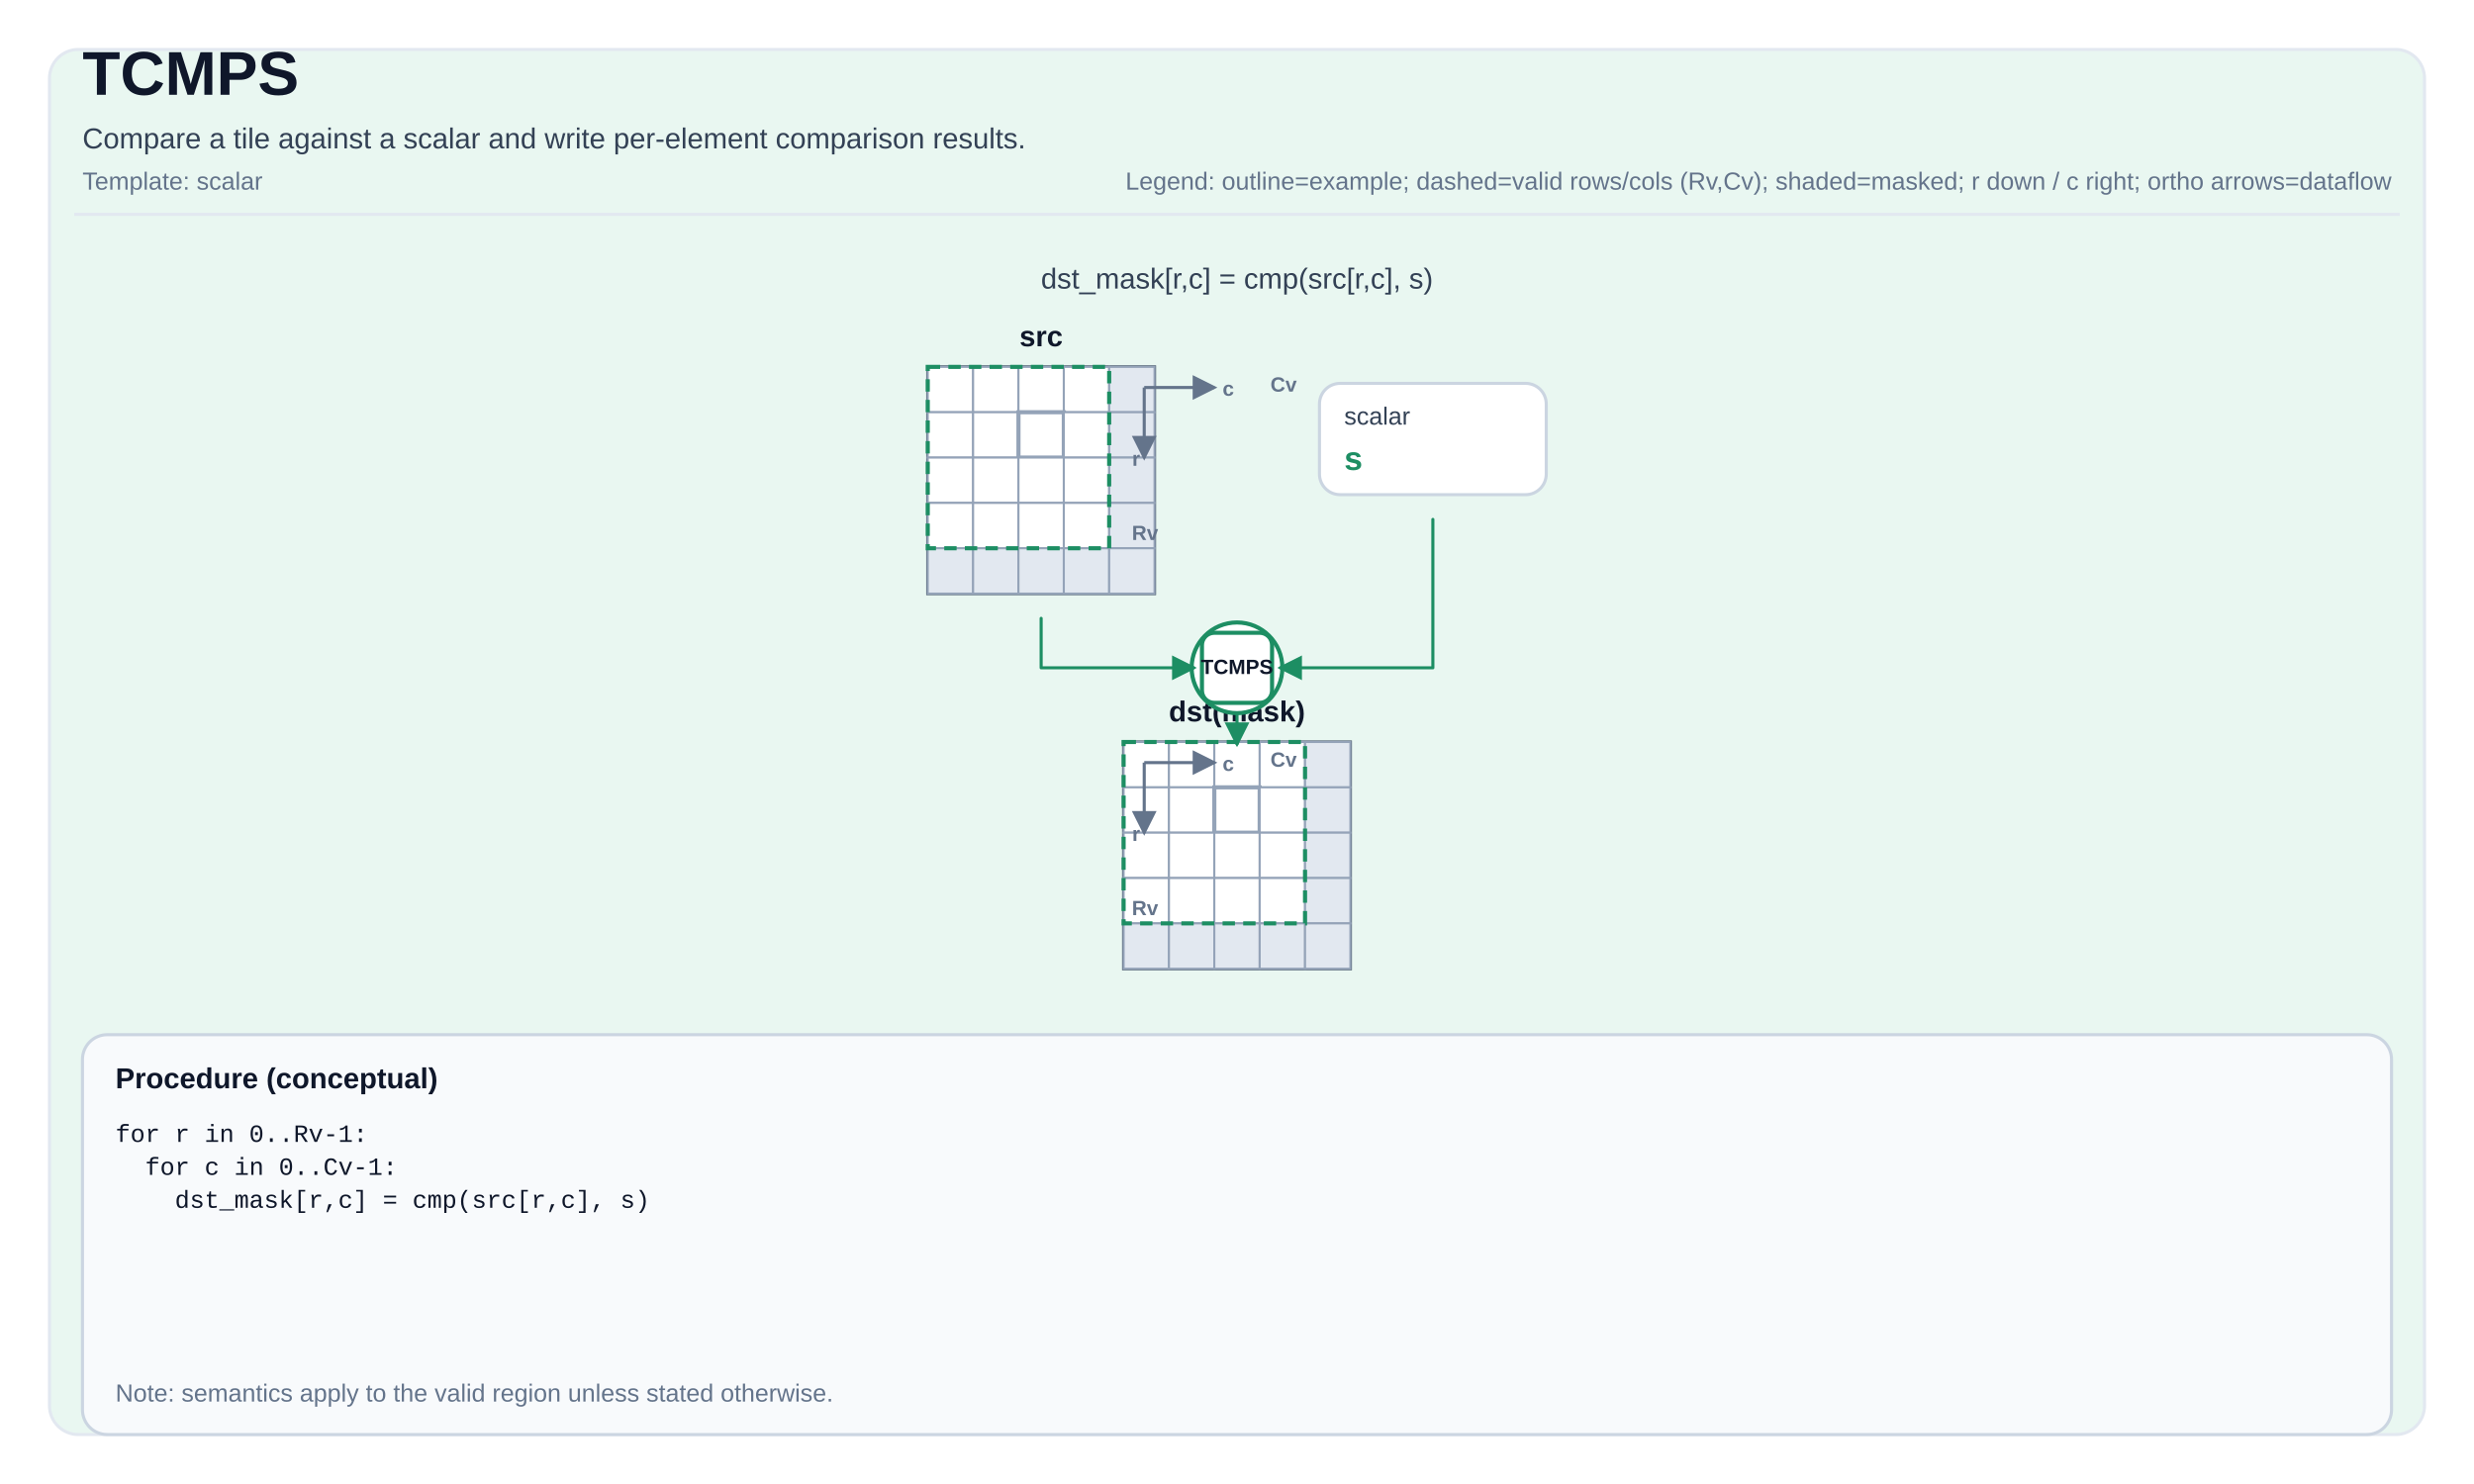
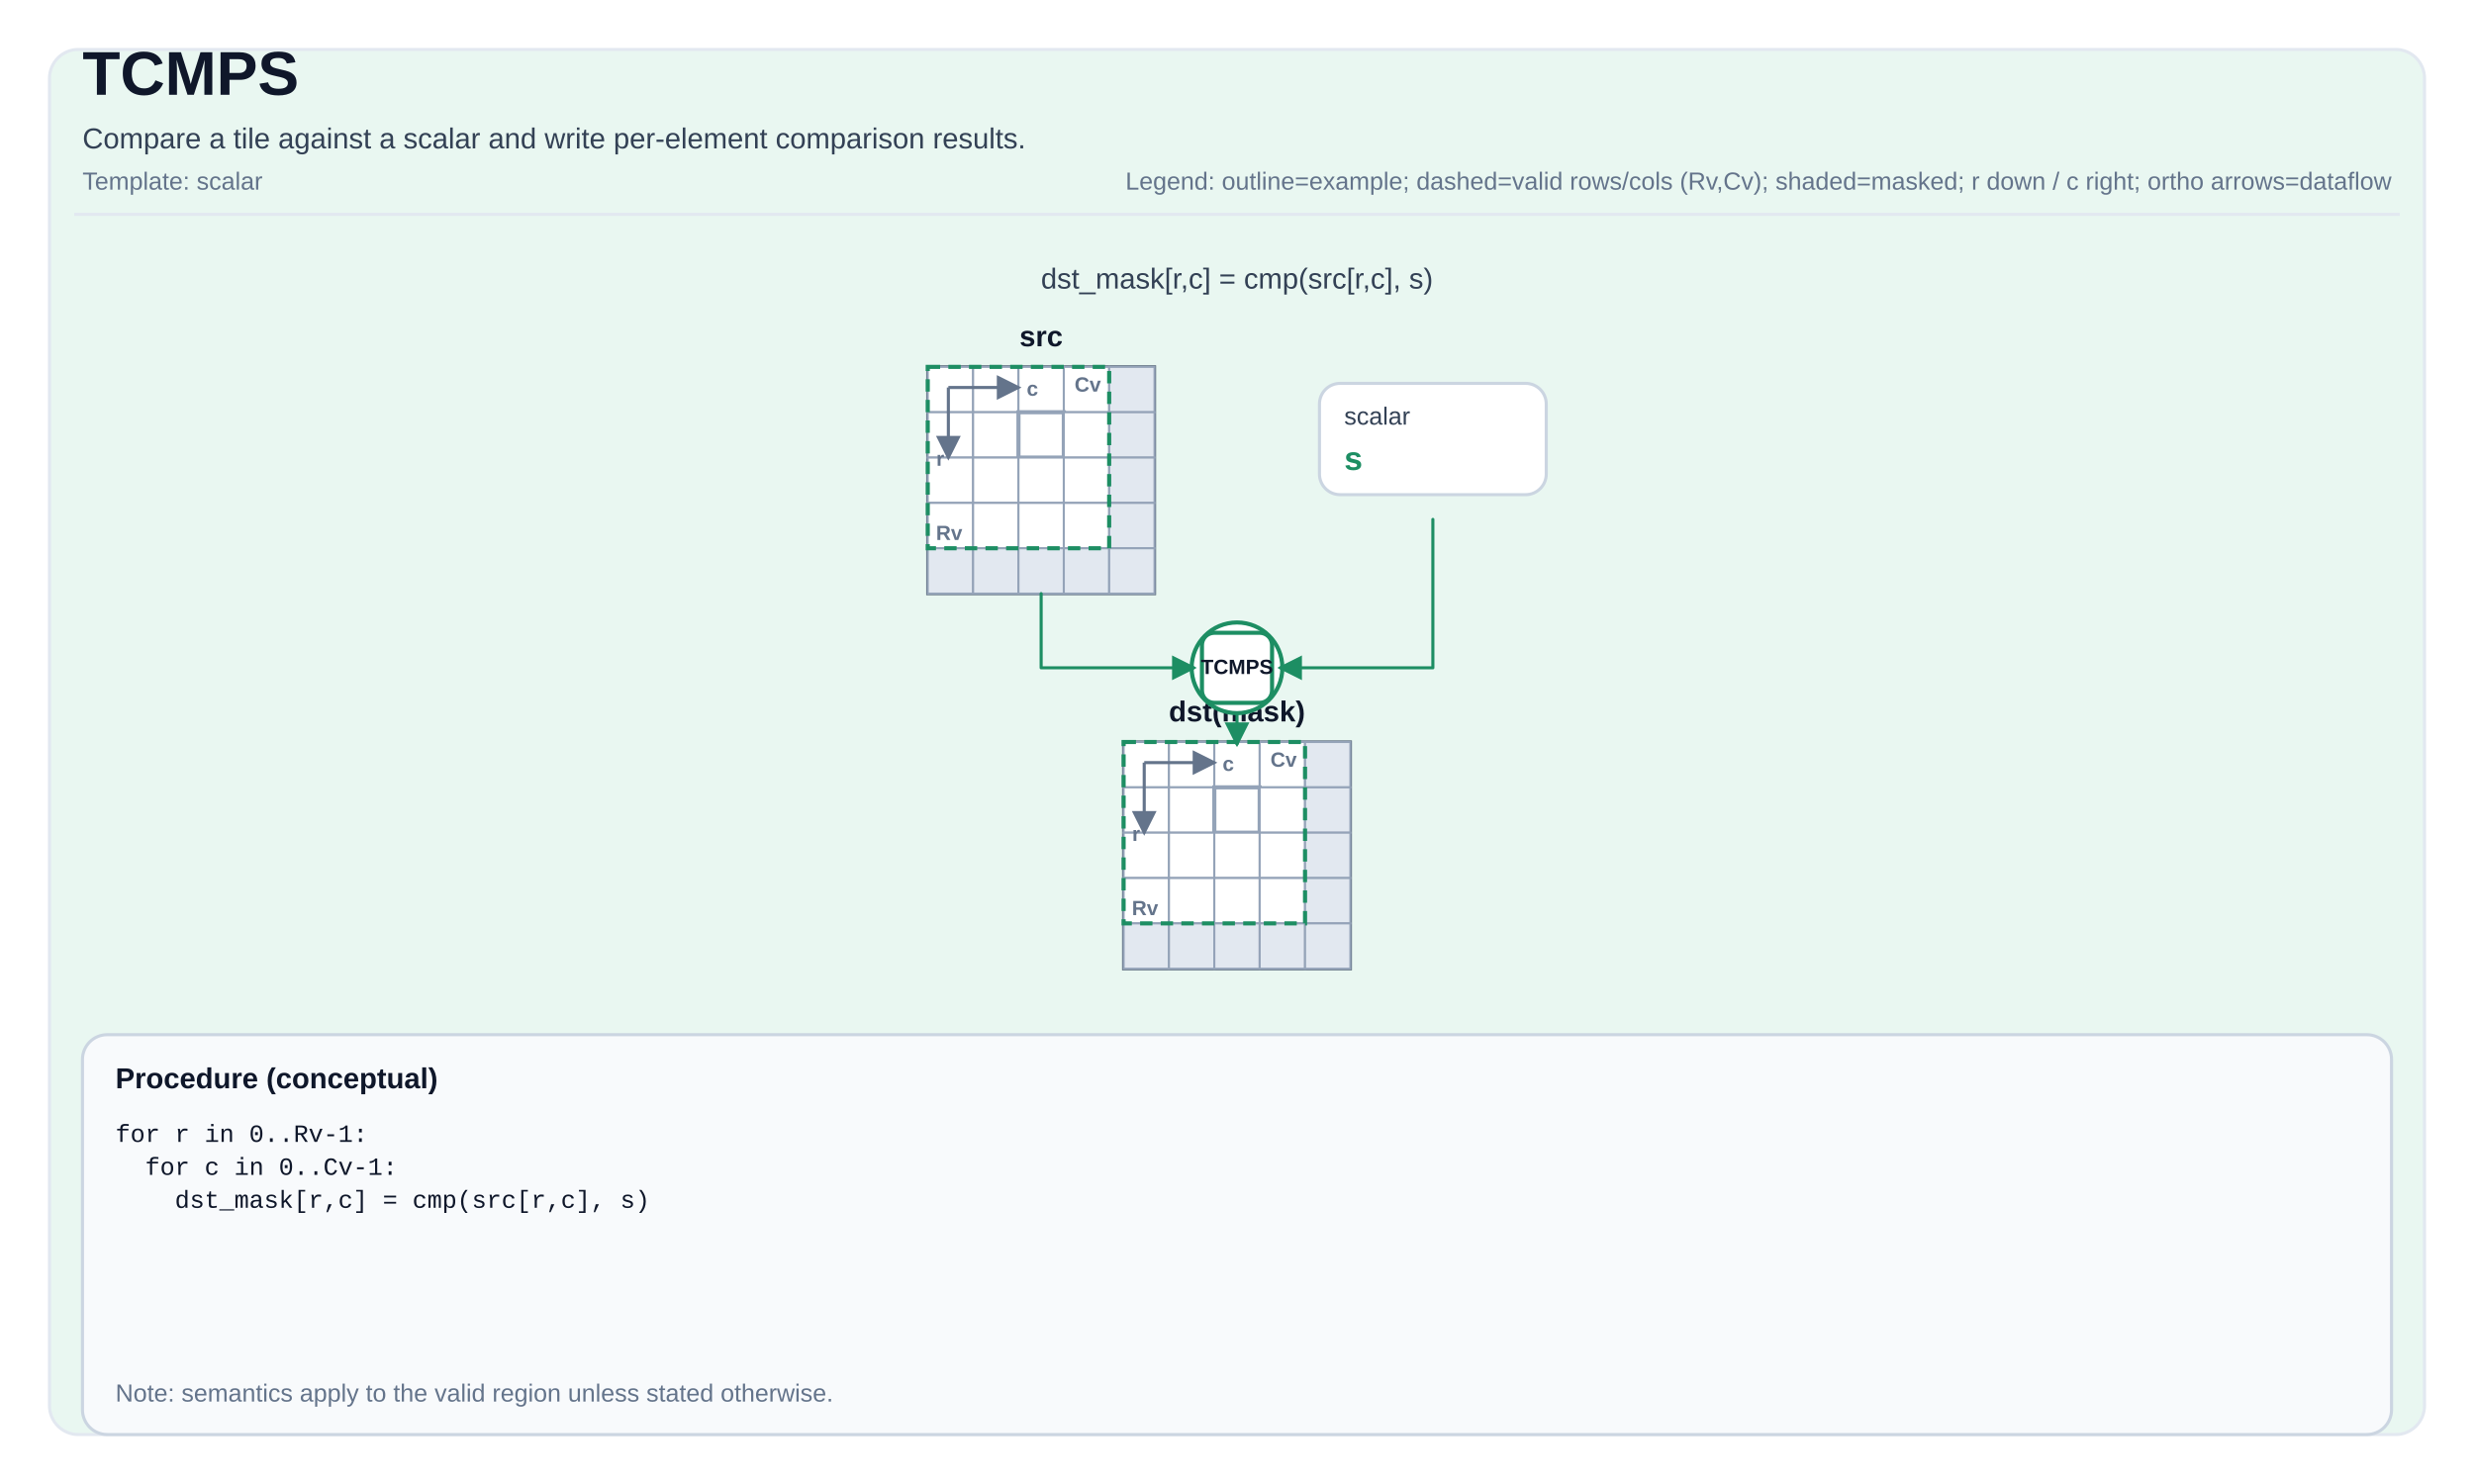
<svg xmlns="http://www.w3.org/2000/svg" width="1200" height="720" viewBox="0 0 1200 720" role="img" aria-label="TCMPS tile operation diagram">
  <defs>
    <marker id="arrow" markerWidth="8" markerHeight="8" refX="7" refY="4" orient="auto">
      <path d="M0,0 L0,8 L8,4 z" fill="#1D8E63" />
    </marker>
    <marker id="axisArrow" markerWidth="8" markerHeight="8" refX="7" refY="4" orient="auto">
      <path d="M0,0 L0,8 L8,4 z" fill="#64748b" />
    </marker>
  </defs>
  <style>
svg { font-family: Arial, Helvetica, sans-serif; }
.title { font-size: 30px; font-weight: 700; fill: #0f172a; }
.subtitle { font-size: 14px; fill: #334155; }
.meta { font-size: 12px; fill: #64748b; }
.frame { fill: white; }
.panel { fill: #E9F7F1; stroke: #e2e8f0; stroke-width: 1.5; rx: 14; }
.tileLabel { font-size: 14px; font-weight: 700; fill: #0f172a; }
.tileBorder { fill: none; stroke: #475569; stroke-width: 1.5; }
.cell { fill: #ffffff; stroke: #94a3b8; stroke-width: 1; }
.cellMasked { fill: #e2e8f0; }
.cellHL { stroke-width: 2; }
.cellText { font-family: ui-monospace, SFMono-Regular, Menlo, Monaco, Consolas, 'Liberation Mono', 'Courier New', monospace; font-size: 10px; fill: #0f172a; }
.arrow { stroke-width: 1.5; fill: none; stroke-linejoin: round; stroke-linecap: round; }
.axisLine { stroke: #64748b; stroke-width: 1.5; fill: none; }
.axisText { font-size: 10px; fill: #64748b; font-weight: 700; }
.opCircle { fill: #ffffff; stroke-width: 2; }
.opRect { fill: #ffffff; stroke-width: 2; }
.opText { font-size: 10px; font-weight: 800; fill: #0f172a; }
.procBox { fill: #f8fafc; stroke: #cbd5e1; stroke-width: 1.5; rx: 12; }
.procTitle { font-size: 14px; font-weight: 700; fill: #0f172a; }
.procText { font-family: ui-monospace, SFMono-Regular, Menlo, Monaco, Consolas, 'Liberation Mono', 'Courier New', monospace; font-size: 12px; fill: #0f172a; }
.smallLabel { font-size: 12px; fill: #334155; }
.scalarBox { fill: #ffffff; stroke: #cbd5e1; stroke-width: 1.5; }
.scalarValue { font-size: 16px; font-weight: 700; }
.validBox { fill: none; stroke-width: 2; stroke-dasharray: 6 4; }
</style>
  <rect x="0" y="0" width="1200" height="720" class="frame" />
  <rect x="24" y="24" width="1152" height="672" class="panel" />
  <text x="40" y="46" class="title">TCMPS</text>
  <text x="40" y="72" class="subtitle">Compare a tile against a scalar and write per-element comparison results.</text>
  <text x="40" y="92" class="meta">Template: scalar</text>
  <text x="1160" y="92" class="meta" text-anchor="end">Legend: outline=example; dashed=valid rows/cols (Rv,Cv); shaded=masked; r down / c right; ortho arrows=dataflow</text>
  <line x1="36" y1="104" x2="1164" y2="104" stroke="#e2e8f0" stroke-width="1.5" />
  <text x="600" y="140" class="subtitle" text-anchor="middle" fill="#1D8E63">dst_mask[r,c] = cmp(src[r,c], s)</text>
  <text x="505" y="168" class="tileLabel" text-anchor="middle">src</text>
  <rect x="450" y="178" width="110" height="110" class="tileBorder" />
  <rect x="450" y="178" width="22" height="22" class="cell" />
  <rect x="472" y="178" width="22" height="22" class="cell" />
  <rect x="494" y="178" width="22" height="22" class="cell" />
  <rect x="516" y="178" width="22" height="22" class="cell" />
  <rect x="538" y="178" width="22" height="22" class="cell cellMasked" />
  <rect x="450" y="200" width="22" height="22" class="cell" />
  <rect x="472" y="200" width="22" height="22" class="cell" />
  <rect x="494" y="200" width="22" height="22" class="cell cellHL" stroke="#1D8E63" />
  <rect x="516" y="200" width="22" height="22" class="cell" />
  <rect x="538" y="200" width="22" height="22" class="cell cellMasked" />
  <rect x="450" y="222" width="22" height="22" class="cell" />
  <rect x="472" y="222" width="22" height="22" class="cell" />
  <rect x="494" y="222" width="22" height="22" class="cell" />
  <rect x="516" y="222" width="22" height="22" class="cell" />
  <rect x="538" y="222" width="22" height="22" class="cell cellMasked" />
  <rect x="450" y="244" width="22" height="22" class="cell" />
  <rect x="472" y="244" width="22" height="22" class="cell" />
  <rect x="494" y="244" width="22" height="22" class="cell" />
  <rect x="516" y="244" width="22" height="22" class="cell" />
  <rect x="538" y="244" width="22" height="22" class="cell cellMasked" />
  <rect x="450" y="266" width="22" height="22" class="cell cellMasked" />
  <rect x="472" y="266" width="22" height="22" class="cell cellMasked" />
  <rect x="494" y="266" width="22" height="22" class="cell cellMasked" />
  <rect x="516" y="266" width="22" height="22" class="cell cellMasked" />
  <rect x="538" y="266" width="22" height="22" class="cell cellMasked" />
  <rect x="450" y="178" width="88" height="88" class="validBox" stroke="#1D8E63" />
-   <text x="549" y="262" class="axisText">Rv</text>
-   <text x="629" y="190" class="axisText" text-anchor="end">Cv</text>
-   <path d="M 555 188 L 589 188" class="axisLine" marker-end="url(#axisArrow)" />
-   <path d="M 555 188 L 555 222" class="axisLine" marker-end="url(#axisArrow)" />
-   <text x="593" y="192" class="axisText">c</text>
-   <text x="553" y="226" class="axisText" text-anchor="end">r</text>
+   <text x="454" y="262" class="axisText">Rv</text>
+   <text x="534" y="190" class="axisText" text-anchor="end">Cv</text>
+   <path d="M 460 188 L 494 188" class="axisLine" marker-end="url(#axisArrow)" />
+   <path d="M 460 188 L 460 222" class="axisLine" marker-end="url(#axisArrow)" />
+   <text x="498" y="192" class="axisText">c</text>
+   <text x="458" y="226" class="axisText" text-anchor="end">r</text>
  <rect x="640" y="186" width="110" height="54" rx="10" class="scalarBox" />
  <text x="652" y="206" class="smallLabel">scalar</text>
  <text x="652" y="228" class="scalarValue" fill="#1D8E63">s</text>
  <text x="600" y="350" class="tileLabel" text-anchor="middle">dst(mask)</text>
  <rect x="545" y="360" width="110" height="110" class="tileBorder" />
  <rect x="545" y="360" width="22" height="22" class="cell" />
  <rect x="567" y="360" width="22" height="22" class="cell" />
  <rect x="589" y="360" width="22" height="22" class="cell" />
  <rect x="611" y="360" width="22" height="22" class="cell" />
  <rect x="633" y="360" width="22" height="22" class="cell cellMasked" />
  <rect x="545" y="382" width="22" height="22" class="cell" />
  <rect x="567" y="382" width="22" height="22" class="cell" />
  <rect x="589" y="382" width="22" height="22" class="cell cellHL" stroke="#1D8E63" />
  <rect x="611" y="382" width="22" height="22" class="cell" />
  <rect x="633" y="382" width="22" height="22" class="cell cellMasked" />
  <rect x="545" y="404" width="22" height="22" class="cell" />
  <rect x="567" y="404" width="22" height="22" class="cell" />
  <rect x="589" y="404" width="22" height="22" class="cell" />
  <rect x="611" y="404" width="22" height="22" class="cell" />
  <rect x="633" y="404" width="22" height="22" class="cell cellMasked" />
  <rect x="545" y="426" width="22" height="22" class="cell" />
  <rect x="567" y="426" width="22" height="22" class="cell" />
  <rect x="589" y="426" width="22" height="22" class="cell" />
  <rect x="611" y="426" width="22" height="22" class="cell" />
  <rect x="633" y="426" width="22" height="22" class="cell cellMasked" />
  <rect x="545" y="448" width="22" height="22" class="cell cellMasked" />
  <rect x="567" y="448" width="22" height="22" class="cell cellMasked" />
  <rect x="589" y="448" width="22" height="22" class="cell cellMasked" />
  <rect x="611" y="448" width="22" height="22" class="cell cellMasked" />
  <rect x="633" y="448" width="22" height="22" class="cell cellMasked" />
  <rect x="545" y="360" width="88" height="88" class="validBox" stroke="#1D8E63" />
  <text x="549" y="444" class="axisText">Rv</text>
  <text x="629" y="372" class="axisText" text-anchor="end">Cv</text>
  <path d="M 555 370 L 589 370" class="axisLine" marker-end="url(#axisArrow)" />
  <path d="M 555 370 L 555 404" class="axisLine" marker-end="url(#axisArrow)" />
  <text x="593" y="374" class="axisText">c</text>
  <text x="553" y="408" class="axisText" text-anchor="end">r</text>
  <circle cx="600" cy="324" r="22" class="opCircle" stroke="#1D8E63" />
  <rect x="583" y="307" width="34" height="34" rx="6" class="opRect" stroke="#1D8E63" />
  <text x="600" y="327.0" class="opText" font-size="10px" text-anchor="middle">TCMPS</text>
-   <path d="M 505 300 L 505 324 L 579 324" class="arrow" stroke="#1D8E63" marker-end="url(#arrow)" />
+   <path d="M 505 288 L 505 324 L 579 324" class="arrow" stroke="#1D8E63" marker-end="url(#arrow)" />
  <path d="M 695 252 L 695 324 L 621 324" class="arrow" stroke="#1D8E63" marker-end="url(#arrow)" />
  <path d="M 600 346 L 600 361" class="arrow" stroke="#1D8E63" marker-end="url(#arrow)" />
  <rect x="40" y="502" width="1120" height="194" class="procBox" />
  <text x="56" y="528" class="procTitle">Procedure (conceptual)</text>
  <text x="56" y="554" class="procText" xml:space="preserve">
    <tspan x="56" dy="0">for r in 0..Rv-1:</tspan>
    <tspan x="56" dy="16">  for c in 0..Cv-1:</tspan>
    <tspan x="56" dy="16">    dst_mask[r,c] = cmp(src[r,c], s)</tspan>
  </text>
  <text x="56" y="680" class="meta">Note: semantics apply to the valid region unless stated otherwise.</text>
</svg>
